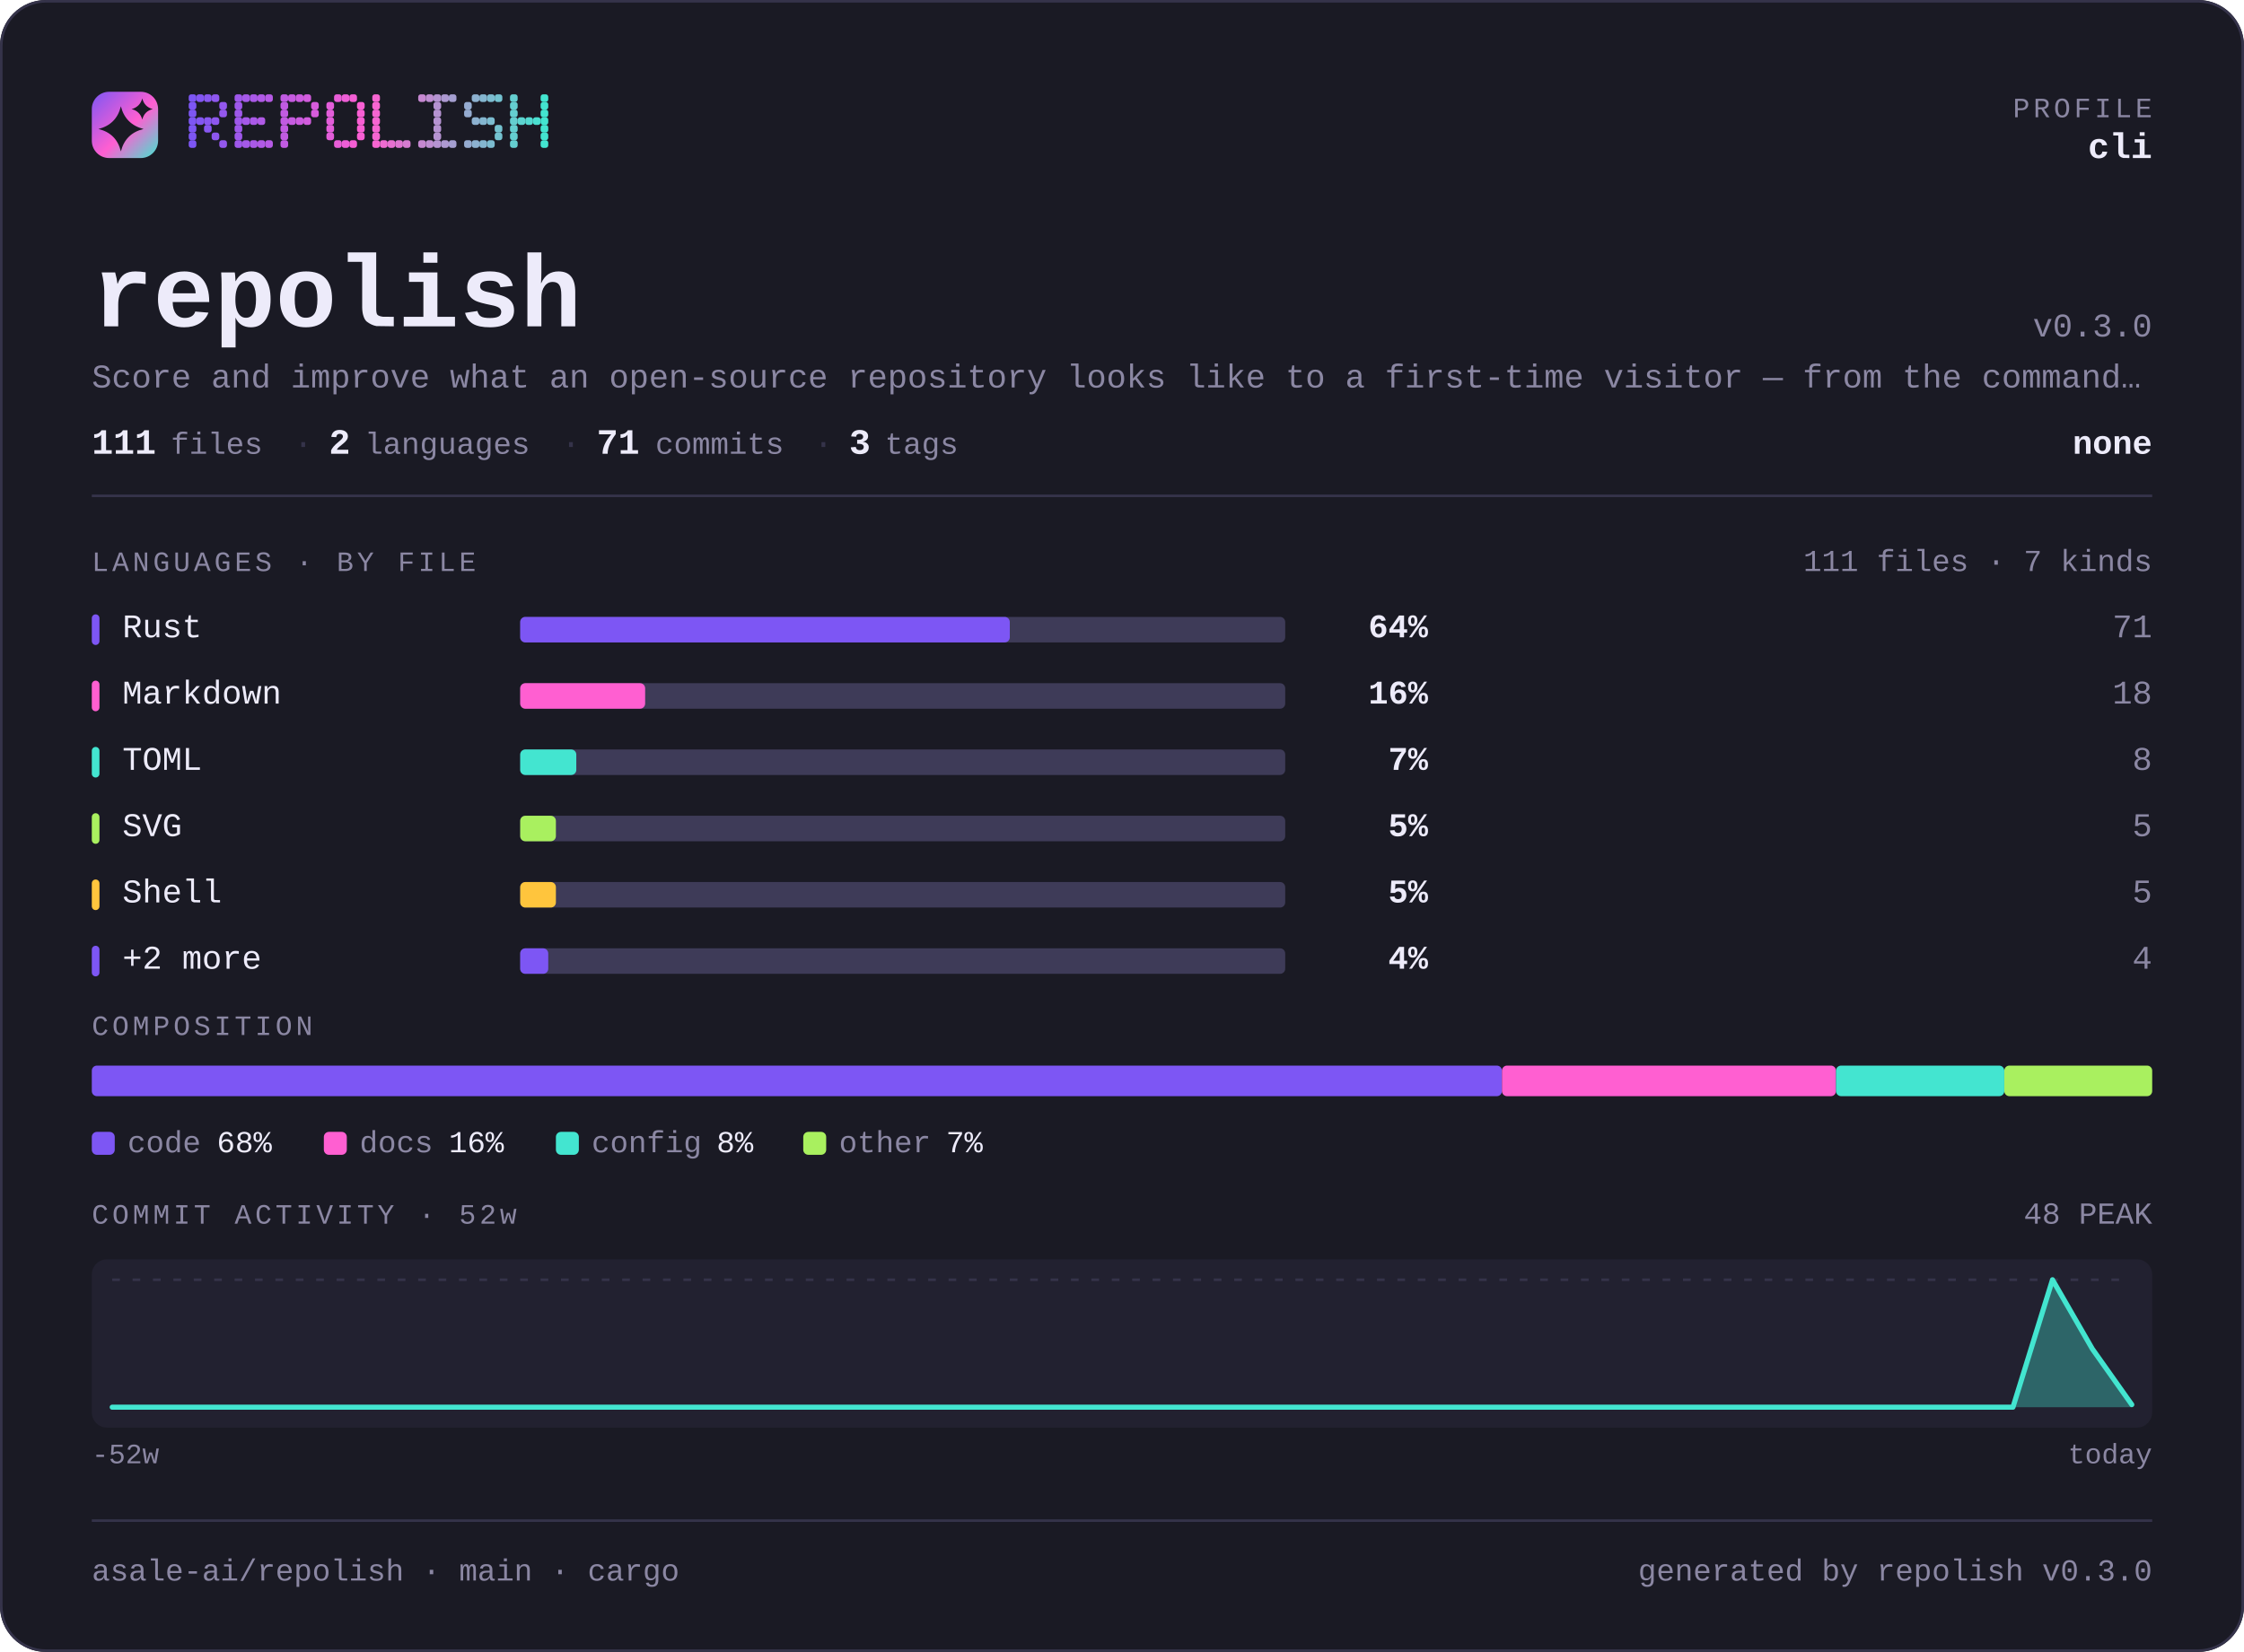
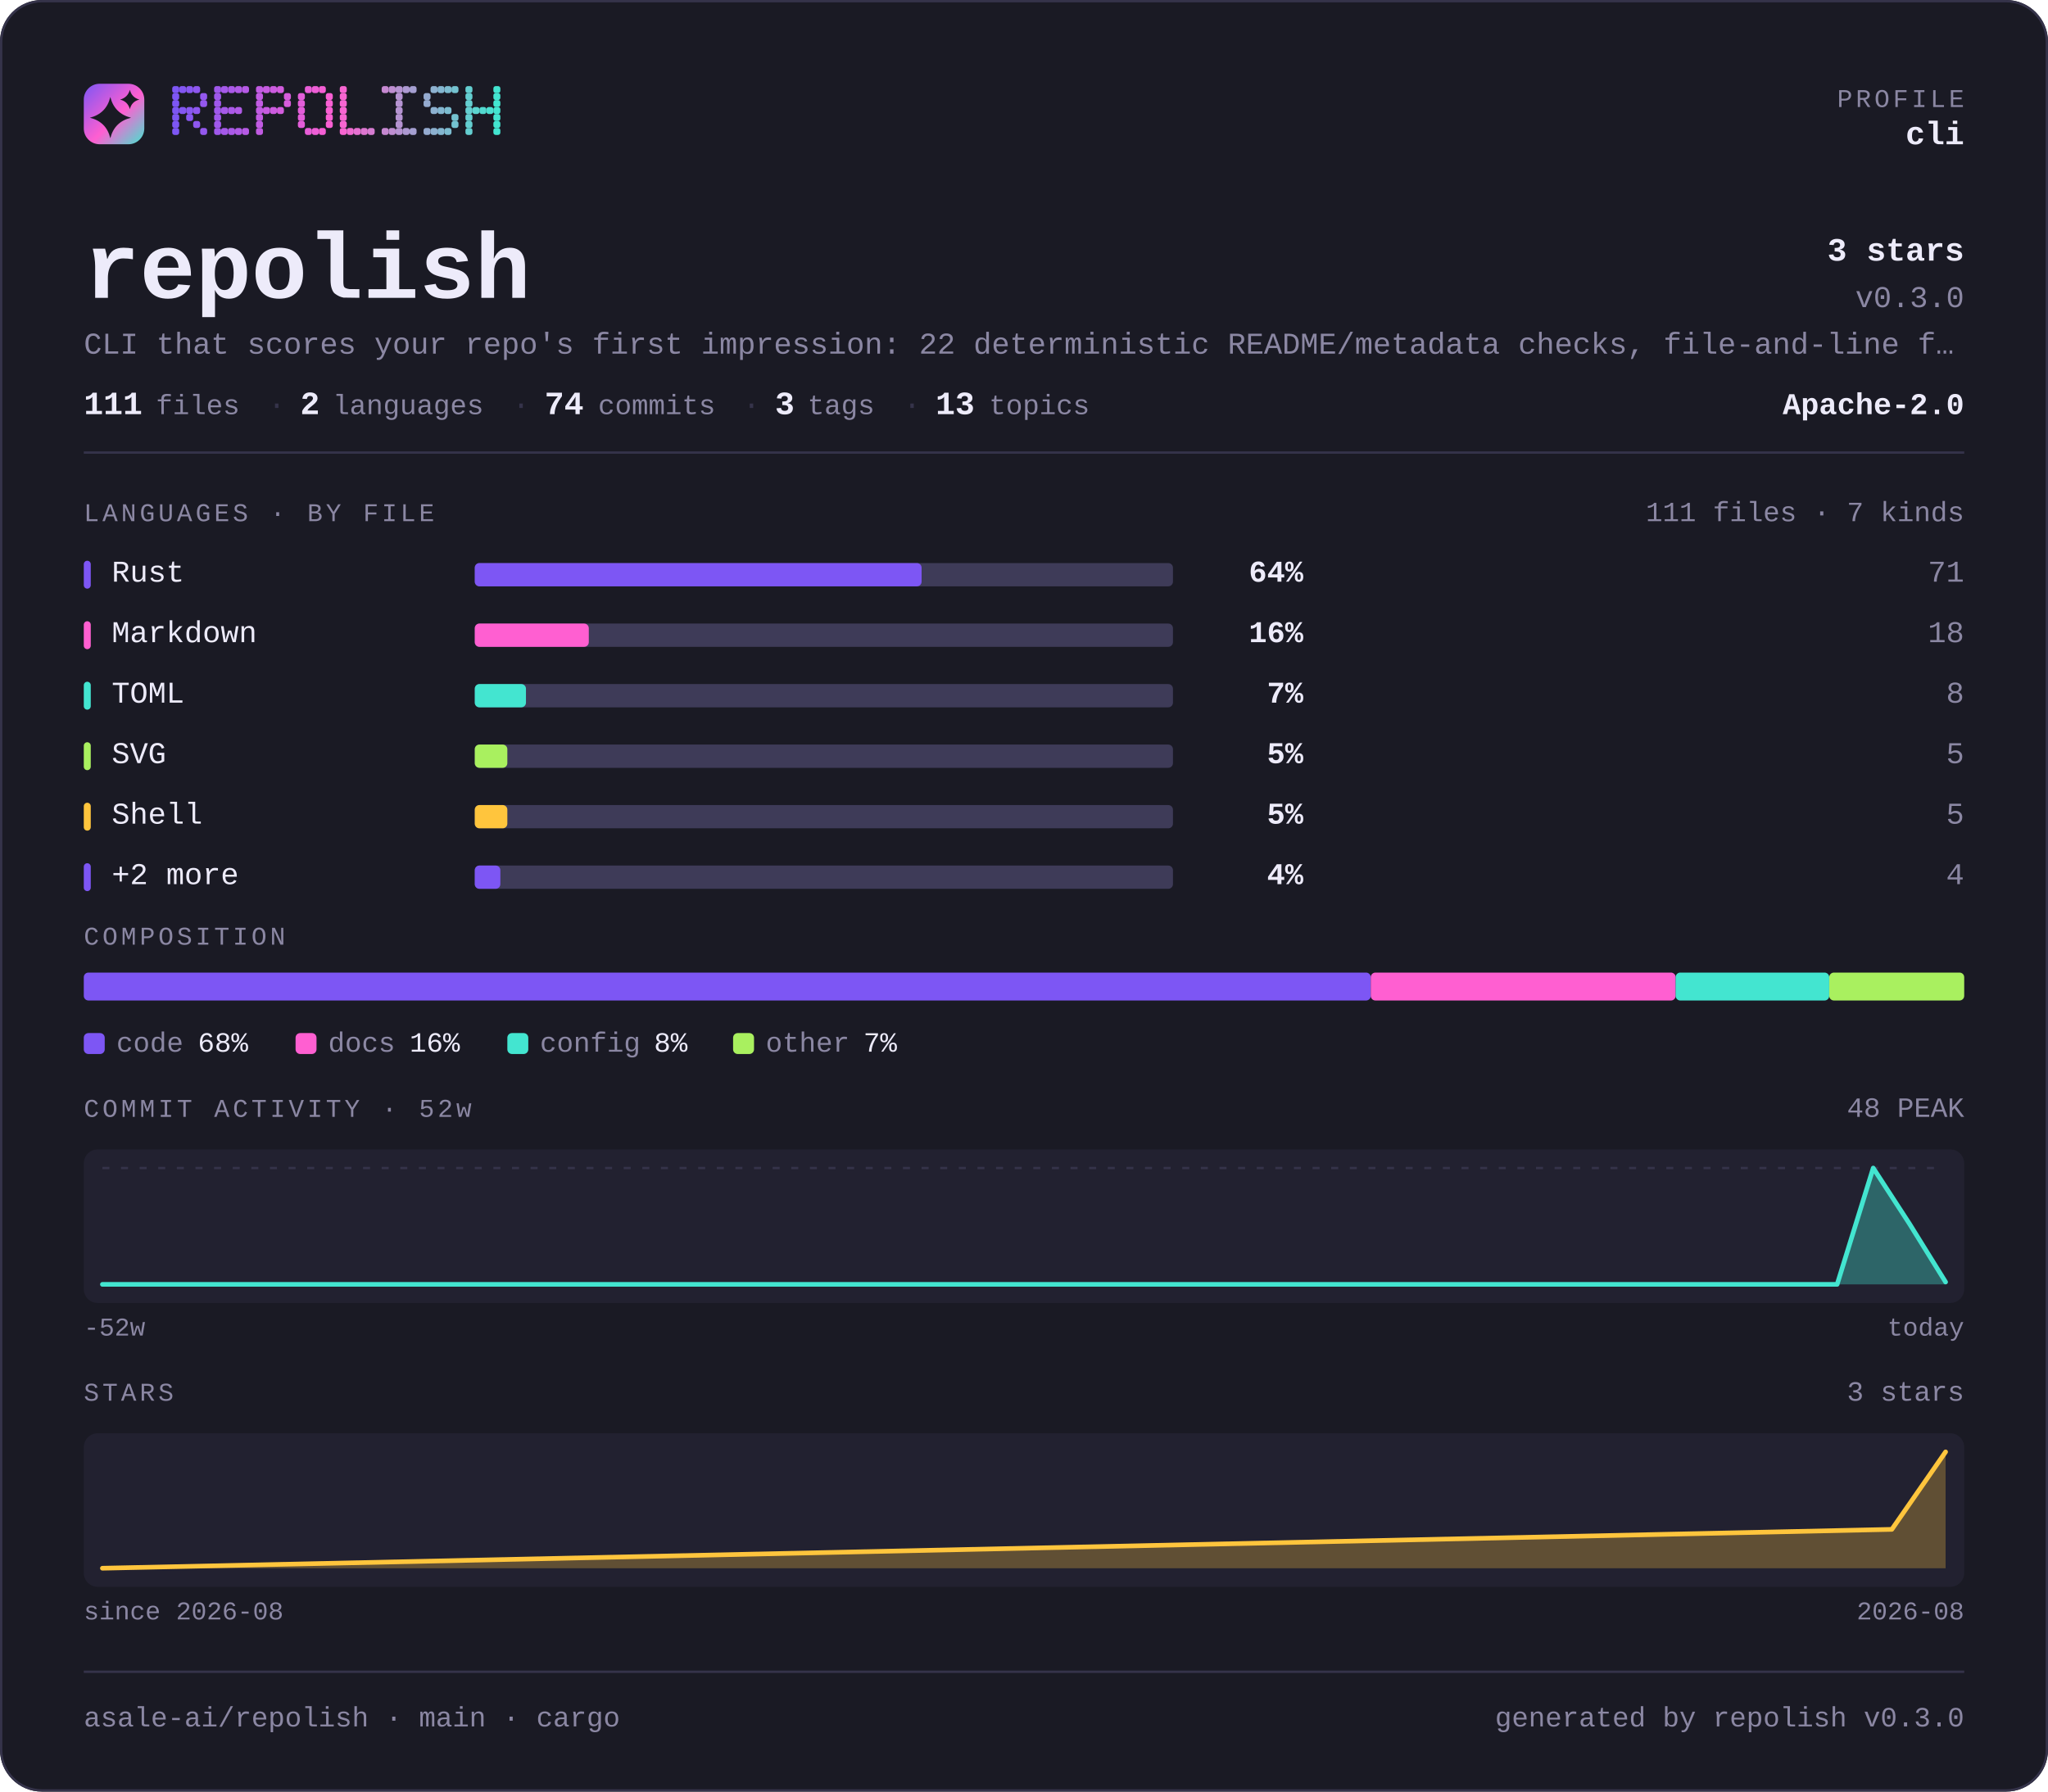
- <svg xmlns="http://www.w3.org/2000/svg" width="880" height="648" viewBox="0 0 880 648" lang="en" role="img" aria-label="asale-ai/repolish — repository overview">
+ <svg xmlns="http://www.w3.org/2000/svg" width="880" height="770" viewBox="0 0 880 770" lang="en" role="img" aria-label="asale-ai/repolish — repository overview">
  <defs>
    <linearGradient id="brand" x1="0" y1="0" x2="1" y2="1">
      <stop offset="0" stop-color="#7d56f4" />
      <stop offset="0.55" stop-color="#ff5fd1" />
      <stop offset="1" stop-color="#43e5d0" />
    </linearGradient>
  </defs>
  <style>
    .t { font-family: ui-monospace, SFMono-Regular, "SF Mono", Menlo, Consolas, "Liberation Mono", "Noto Sans Mono CJK SC", "Noto Sans Mono CJK JP", "Microsoft YaHei", "Hiragino Sans", "Yu Gothic", monospace; }
  </style>
-   <rect x="0" y="0" width="880" height="648" rx="18.0" fill="#1a1a24" />
-   <rect x="0.5" y="0.5" width="879" height="647" rx="17.5" fill="none" stroke="#35334a" />
+   <rect x="0" y="0" width="880" height="770" rx="18.0" fill="#1a1a24" />
+   <rect x="0.5" y="0.5" width="879" height="769" rx="17.5" fill="none" stroke="#35334a" />
  <rect x="36" y="36" width="26" height="26" rx="6.8" fill="url(#brand)" />
  <path d="M47.4 41.7Q49.2 48.8 56.3 50.6Q49.2 52.3 47.4 59.4Q45.7 52.3 38.6 50.6Q45.7 48.8 47.4 41.7Z" fill="#1a1a24" />
  <path d="M55.8 38.6Q56.6 41.9 59.9 42.8Q56.6 43.6 55.8 46.9Q54.9 43.6 51.6 42.8Q54.9 41.9 55.8 38.6Z" fill="#1a1a24" />
  <g fill="#7d56f4">
    <rect x="74" y="37" width="3" height="3" rx="1" />
    <rect x="74" y="40" width="3" height="3" rx="1" />
    <rect x="74" y="43" width="3" height="3" rx="1" />
    <rect x="74" y="46" width="3" height="3" rx="1" />
    <rect x="74" y="49" width="3" height="3" rx="1" />
    <rect x="74" y="52" width="3" height="3" rx="1" />
    <rect x="74" y="55" width="3" height="3" rx="1" />
  </g>
  <g fill="#8356f2">
    <rect x="77" y="37" width="3" height="3" rx="1" />
    <rect x="77" y="46" width="3" height="3" rx="1" />
  </g>
  <g fill="#8857f1">
    <rect x="80" y="37" width="3" height="3" rx="1" />
    <rect x="80" y="46" width="3" height="3" rx="1" />
    <rect x="80" y="49" width="3" height="3" rx="1" />
  </g>
  <g fill="#8e57ef">
    <rect x="83" y="37" width="3" height="3" rx="1" />
    <rect x="83" y="46" width="3" height="3" rx="1" />
    <rect x="83" y="52" width="3" height="3" rx="1" />
  </g>
  <g fill="#9458ee">
    <rect x="86" y="40" width="3" height="3" rx="1" />
    <rect x="86" y="43" width="3" height="3" rx="1" />
    <rect x="86" y="55" width="3" height="3" rx="1" />
  </g>
  <g fill="#9f58eb">
    <rect x="92" y="37" width="3" height="3" rx="1" />
    <rect x="92" y="40" width="3" height="3" rx="1" />
    <rect x="92" y="43" width="3" height="3" rx="1" />
    <rect x="92" y="46" width="3" height="3" rx="1" />
    <rect x="92" y="49" width="3" height="3" rx="1" />
    <rect x="92" y="52" width="3" height="3" rx="1" />
    <rect x="92" y="55" width="3" height="3" rx="1" />
  </g>
  <g fill="#a559e9">
    <rect x="95" y="37" width="3" height="3" rx="1" />
    <rect x="95" y="46" width="3" height="3" rx="1" />
    <rect x="95" y="55" width="3" height="3" rx="1" />
  </g>
  <g fill="#aa59e8">
    <rect x="98" y="37" width="3" height="3" rx="1" />
    <rect x="98" y="46" width="3" height="3" rx="1" />
    <rect x="98" y="55" width="3" height="3" rx="1" />
  </g>
  <g fill="#b05ae6">
    <rect x="101" y="37" width="3" height="3" rx="1" />
    <rect x="101" y="46" width="3" height="3" rx="1" />
    <rect x="101" y="55" width="3" height="3" rx="1" />
  </g>
  <g fill="#b65ae5">
    <rect x="104" y="37" width="3" height="3" rx="1" />
    <rect x="104" y="55" width="3" height="3" rx="1" />
  </g>
  <g fill="#c15be2">
    <rect x="110" y="37" width="3" height="3" rx="1" />
    <rect x="110" y="40" width="3" height="3" rx="1" />
    <rect x="110" y="43" width="3" height="3" rx="1" />
    <rect x="110" y="46" width="3" height="3" rx="1" />
    <rect x="110" y="49" width="3" height="3" rx="1" />
    <rect x="110" y="52" width="3" height="3" rx="1" />
    <rect x="110" y="55" width="3" height="3" rx="1" />
  </g>
  <g fill="#c65be0">
    <rect x="113" y="37" width="3" height="3" rx="1" />
    <rect x="113" y="46" width="3" height="3" rx="1" />
  </g>
  <g fill="#cc5bdf">
    <rect x="116" y="37" width="3" height="3" rx="1" />
    <rect x="116" y="46" width="3" height="3" rx="1" />
  </g>
  <g fill="#d25cdd">
    <rect x="119" y="37" width="3" height="3" rx="1" />
    <rect x="119" y="46" width="3" height="3" rx="1" />
  </g>
  <g fill="#d75cdc">
    <rect x="122" y="40" width="3" height="3" rx="1" />
    <rect x="122" y="43" width="3" height="3" rx="1" />
  </g>
  <g fill="#e35dd9">
    <rect x="128" y="40" width="3" height="3" rx="1" />
    <rect x="128" y="43" width="3" height="3" rx="1" />
    <rect x="128" y="46" width="3" height="3" rx="1" />
    <rect x="128" y="49" width="3" height="3" rx="1" />
    <rect x="128" y="52" width="3" height="3" rx="1" />
  </g>
  <g fill="#e85dd7">
    <rect x="131" y="37" width="3" height="3" rx="1" />
    <rect x="131" y="55" width="3" height="3" rx="1" />
  </g>
  <g fill="#ee5ed6">
    <rect x="134" y="37" width="3" height="3" rx="1" />
    <rect x="134" y="55" width="3" height="3" rx="1" />
  </g>
  <g fill="#f45ed4">
    <rect x="137" y="37" width="3" height="3" rx="1" />
    <rect x="137" y="55" width="3" height="3" rx="1" />
  </g>
  <g fill="#f95fd3">
    <rect x="140" y="40" width="3" height="3" rx="1" />
    <rect x="140" y="43" width="3" height="3" rx="1" />
    <rect x="140" y="46" width="3" height="3" rx="1" />
    <rect x="140" y="49" width="3" height="3" rx="1" />
    <rect x="140" y="52" width="3" height="3" rx="1" />
  </g>
  <g fill="#f765d1">
    <rect x="146" y="37" width="3" height="3" rx="1" />
    <rect x="146" y="40" width="3" height="3" rx="1" />
    <rect x="146" y="43" width="3" height="3" rx="1" />
    <rect x="146" y="46" width="3" height="3" rx="1" />
    <rect x="146" y="49" width="3" height="3" rx="1" />
    <rect x="146" y="52" width="3" height="3" rx="1" />
    <rect x="146" y="55" width="3" height="3" rx="1" />
  </g>
  <g fill="#ef6bd1">
    <rect x="149" y="55" width="3" height="3" rx="1" />
  </g>
  <g fill="#e670d1">
    <rect x="152" y="55" width="3" height="3" rx="1" />
  </g>
  <g fill="#de76d1">
    <rect x="155" y="55" width="3" height="3" rx="1" />
  </g>
  <g fill="#d67cd1">
    <rect x="158" y="55" width="3" height="3" rx="1" />
  </g>
  <g fill="#c688d1">
    <rect x="164" y="37" width="3" height="3" rx="1" />
    <rect x="164" y="55" width="3" height="3" rx="1" />
  </g>
  <g fill="#be8ed1">
    <rect x="167" y="37" width="3" height="3" rx="1" />
    <rect x="167" y="55" width="3" height="3" rx="1" />
  </g>
  <g fill="#b593d1">
    <rect x="170" y="37" width="3" height="3" rx="1" />
    <rect x="170" y="40" width="3" height="3" rx="1" />
    <rect x="170" y="43" width="3" height="3" rx="1" />
    <rect x="170" y="46" width="3" height="3" rx="1" />
    <rect x="170" y="49" width="3" height="3" rx="1" />
    <rect x="170" y="52" width="3" height="3" rx="1" />
    <rect x="170" y="55" width="3" height="3" rx="1" />
  </g>
  <g fill="#ad99d1">
    <rect x="173" y="37" width="3" height="3" rx="1" />
    <rect x="173" y="55" width="3" height="3" rx="1" />
  </g>
  <g fill="#a59fd1">
    <rect x="176" y="37" width="3" height="3" rx="1" />
    <rect x="176" y="55" width="3" height="3" rx="1" />
  </g>
  <g fill="#95abd0">
    <rect x="182" y="40" width="3" height="3" rx="1" />
    <rect x="182" y="43" width="3" height="3" rx="1" />
    <rect x="182" y="55" width="3" height="3" rx="1" />
  </g>
  <g fill="#8db1d0">
    <rect x="185" y="37" width="3" height="3" rx="1" />
    <rect x="185" y="46" width="3" height="3" rx="1" />
    <rect x="185" y="55" width="3" height="3" rx="1" />
  </g>
  <g fill="#84b6d0">
    <rect x="188" y="37" width="3" height="3" rx="1" />
    <rect x="188" y="46" width="3" height="3" rx="1" />
    <rect x="188" y="55" width="3" height="3" rx="1" />
  </g>
  <g fill="#7cbcd0">
    <rect x="191" y="37" width="3" height="3" rx="1" />
    <rect x="191" y="46" width="3" height="3" rx="1" />
    <rect x="191" y="55" width="3" height="3" rx="1" />
  </g>
  <g fill="#74c2d0">
    <rect x="194" y="37" width="3" height="3" rx="1" />
    <rect x="194" y="49" width="3" height="3" rx="1" />
    <rect x="194" y="52" width="3" height="3" rx="1" />
  </g>
  <g fill="#64ced0">
    <rect x="200" y="37" width="3" height="3" rx="1" />
    <rect x="200" y="40" width="3" height="3" rx="1" />
    <rect x="200" y="43" width="3" height="3" rx="1" />
    <rect x="200" y="46" width="3" height="3" rx="1" />
    <rect x="200" y="49" width="3" height="3" rx="1" />
    <rect x="200" y="52" width="3" height="3" rx="1" />
    <rect x="200" y="55" width="3" height="3" rx="1" />
  </g>
  <g fill="#5cd4d0">
    <rect x="203" y="46" width="3" height="3" rx="1" />
  </g>
  <g fill="#53d9d0">
    <rect x="206" y="46" width="3" height="3" rx="1" />
  </g>
  <g fill="#4bdfd0">
    <rect x="209" y="46" width="3" height="3" rx="1" />
  </g>
  <g fill="#43e5d0">
    <rect x="212" y="37" width="3" height="3" rx="1" />
    <rect x="212" y="40" width="3" height="3" rx="1" />
    <rect x="212" y="43" width="3" height="3" rx="1" />
    <rect x="212" y="46" width="3" height="3" rx="1" />
    <rect x="212" y="49" width="3" height="3" rx="1" />
    <rect x="212" y="52" width="3" height="3" rx="1" />
    <rect x="212" y="55" width="3" height="3" rx="1" />
  </g>
  <text class="t" x="844" y="46" font-size="11" fill="#8b87a3" text-anchor="end" letter-spacing="1.4">PROFILE</text>
  <text class="t" x="844" y="62" font-size="14" fill="#edebfa" text-anchor="end" font-weight="700">cli</text>
  <text class="t" x="36" y="128" font-size="40" fill="#edebfa" text-anchor="start" font-weight="700">repolish</text>
+   <text class="t" x="844" y="112" font-size="14" fill="#edebfa" text-anchor="end" font-weight="700">3 stars</text>
  <text class="t" x="844" y="132" font-size="13" fill="#8b87a3" text-anchor="end">v0.3.0</text>
-   <text class="t" x="36" y="152" font-size="13" fill="#8b87a3" text-anchor="start">Score and improve what an open-source repository looks like to a first-time visitor — from the command…</text>
+   <text class="t" x="36" y="152" font-size="13" fill="#8b87a3" text-anchor="start">CLI that scores your repo's first impression: 22 deterministic README/metadata checks, file-and-line f…</text>
  <text class="t" x="36" y="178" font-size="14" fill="#edebfa" text-anchor="start" font-weight="700">111</text>
  <text class="t" x="67" y="178" font-size="12" fill="#8b87a3" text-anchor="start">files</text>
  <text class="t" x="115" y="178" font-size="13" fill="#35334a" text-anchor="start">·</text>
  <text class="t" x="129" y="178" font-size="14" fill="#edebfa" text-anchor="start" font-weight="700">2</text>
  <text class="t" x="143" y="178" font-size="12" fill="#8b87a3" text-anchor="start">languages</text>
  <text class="t" x="220" y="178" font-size="13" fill="#35334a" text-anchor="start">·</text>
-   <text class="t" x="234" y="178" font-size="14" fill="#edebfa" text-anchor="start" font-weight="700">71</text>
+   <text class="t" x="234" y="178" font-size="14" fill="#edebfa" text-anchor="start" font-weight="700">74</text>
  <text class="t" x="257" y="178" font-size="12" fill="#8b87a3" text-anchor="start">commits</text>
  <text class="t" x="319" y="178" font-size="13" fill="#35334a" text-anchor="start">·</text>
  <text class="t" x="333" y="178" font-size="14" fill="#edebfa" text-anchor="start" font-weight="700">3</text>
  <text class="t" x="347" y="178" font-size="12" fill="#8b87a3" text-anchor="start">tags</text>
-   <text class="t" x="844" y="178" font-size="13" fill="#edebfa" text-anchor="end" font-weight="700">none</text>
+   <text class="t" x="388" y="178" font-size="13" fill="#35334a" text-anchor="start">·</text>
+   <text class="t" x="402" y="178" font-size="14" fill="#edebfa" text-anchor="start" font-weight="700">13</text>
+   <text class="t" x="425" y="178" font-size="12" fill="#8b87a3" text-anchor="start">topics</text>
+   <text class="t" x="844" y="178" font-size="13" fill="#edebfa" text-anchor="end" font-weight="700">Apache-2.0</text>
  <rect x="36" y="194" width="808" height="1" fill="#35334a" />
  <text class="t" x="36" y="224" font-size="11" fill="#8b87a3" text-anchor="start" letter-spacing="1.4">LANGUAGES · BY FILE</text>
  <text class="t" x="844" y="224" font-size="12" fill="#8b87a3" text-anchor="end">111 files · 7 kinds</text>
  <rect x="36" y="241" width="3" height="12" rx="1.5" fill="#7d56f4" />
  <text class="t" x="48" y="250" font-size="13" fill="#edebfa" text-anchor="start">Rust</text>
  <rect x="204" y="242" width="300" height="10" rx="2.0" fill="#3e3b58" />
  <rect x="204" y="242" width="192" height="10" rx="2.0" fill="#7d56f4" />
  <text class="t" x="560" y="250" font-size="13" fill="#edebfa" text-anchor="end" font-weight="700">64%</text>
  <text class="t" x="844" y="250" font-size="13" fill="#8b87a3" text-anchor="end">71</text>
  <rect x="36" y="267" width="3" height="12" rx="1.5" fill="#ff5fd1" />
  <text class="t" x="48" y="276" font-size="13" fill="#edebfa" text-anchor="start">Markdown</text>
  <rect x="204" y="268" width="300" height="10" rx="2.0" fill="#3e3b58" />
  <rect x="204" y="268" width="49" height="10" rx="2.0" fill="#ff5fd1" />
  <text class="t" x="560" y="276" font-size="13" fill="#edebfa" text-anchor="end" font-weight="700">16%</text>
  <text class="t" x="844" y="276" font-size="13" fill="#8b87a3" text-anchor="end">18</text>
  <rect x="36" y="293" width="3" height="12" rx="1.5" fill="#43e5d0" />
  <text class="t" x="48" y="302" font-size="13" fill="#edebfa" text-anchor="start">TOML</text>
  <rect x="204" y="294" width="300" height="10" rx="2.0" fill="#3e3b58" />
  <rect x="204" y="294" width="22" height="10" rx="2.0" fill="#43e5d0" />
  <text class="t" x="560" y="302" font-size="13" fill="#edebfa" text-anchor="end" font-weight="700">7%</text>
  <text class="t" x="844" y="302" font-size="13" fill="#8b87a3" text-anchor="end">8</text>
  <rect x="36" y="319" width="3" height="12" rx="1.5" fill="#a9f05f" />
  <text class="t" x="48" y="328" font-size="13" fill="#edebfa" text-anchor="start">SVG</text>
  <rect x="204" y="320" width="300" height="10" rx="2.0" fill="#3e3b58" />
  <rect x="204" y="320" width="14" height="10" rx="2.0" fill="#a9f05f" />
  <text class="t" x="560" y="328" font-size="13" fill="#edebfa" text-anchor="end" font-weight="700">5%</text>
  <text class="t" x="844" y="328" font-size="13" fill="#8b87a3" text-anchor="end">5</text>
  <rect x="36" y="345" width="3" height="12" rx="1.5" fill="#ffc53d" />
  <text class="t" x="48" y="354" font-size="13" fill="#edebfa" text-anchor="start">Shell</text>
  <rect x="204" y="346" width="300" height="10" rx="2.0" fill="#3e3b58" />
  <rect x="204" y="346" width="14" height="10" rx="2.0" fill="#ffc53d" />
  <text class="t" x="560" y="354" font-size="13" fill="#edebfa" text-anchor="end" font-weight="700">5%</text>
  <text class="t" x="844" y="354" font-size="13" fill="#8b87a3" text-anchor="end">5</text>
  <rect x="36" y="371" width="3" height="12" rx="1.5" fill="#7d56f4" />
  <text class="t" x="48" y="380" font-size="13" fill="#edebfa" text-anchor="start">+2 more</text>
  <rect x="204" y="372" width="300" height="10" rx="2.0" fill="#3e3b58" />
  <rect x="204" y="372" width="11" height="10" rx="2.0" fill="#7d56f4" />
  <text class="t" x="560" y="380" font-size="13" fill="#edebfa" text-anchor="end" font-weight="700">4%</text>
  <text class="t" x="844" y="380" font-size="13" fill="#8b87a3" text-anchor="end">4</text>
  <text class="t" x="36" y="406" font-size="11" fill="#8b87a3" text-anchor="start" letter-spacing="1.4">COMPOSITION</text>
  <rect x="36" y="418" width="553" height="12" rx="2.0" fill="#7d56f4" />
  <rect x="589" y="418" width="131" height="12" rx="2.0" fill="#ff5fd1" />
  <rect x="720" y="418" width="66" height="12" rx="2.0" fill="#43e5d0" />
  <rect x="786" y="418" width="58" height="12" rx="2.0" fill="#a9f05f" />
  <rect x="36" y="444" width="9" height="9" rx="2.0" fill="#7d56f4" />
  <text class="t" x="50" y="452" font-size="12" fill="#8b87a3" text-anchor="start">code</text>
  <text class="t" x="85" y="452" font-size="12" fill="#edebfa" text-anchor="start">68%</text>
  <rect x="127" y="444" width="9" height="9" rx="2.0" fill="#ff5fd1" />
  <text class="t" x="141" y="452" font-size="12" fill="#8b87a3" text-anchor="start">docs</text>
  <text class="t" x="176" y="452" font-size="12" fill="#edebfa" text-anchor="start">16%</text>
  <rect x="218" y="444" width="9" height="9" rx="2.0" fill="#43e5d0" />
  <text class="t" x="232" y="452" font-size="12" fill="#8b87a3" text-anchor="start">config</text>
  <text class="t" x="281" y="452" font-size="12" fill="#edebfa" text-anchor="start">8%</text>
  <rect x="315" y="444" width="9" height="9" rx="2.0" fill="#a9f05f" />
  <text class="t" x="329" y="452" font-size="12" fill="#8b87a3" text-anchor="start">other</text>
  <text class="t" x="371" y="452" font-size="12" fill="#edebfa" text-anchor="start">7%</text>
  <text class="t" x="36" y="480" font-size="11" fill="#8b87a3" text-anchor="start" letter-spacing="1.4">COMMIT ACTIVITY · 52w</text>
  <text class="t" x="844" y="480" font-size="12" fill="#8b87a3" text-anchor="end">48 PEAK</text>
  <rect x="36" y="494" width="808" height="66" rx="6.0" fill="#222130" />
  <line x1="44" y1="502" x2="836" y2="502" stroke="#35334a" stroke-width="1" stroke-dasharray="3 5" />
-   <path d="M44.0 552.0 L59.5 552.0 L75.1 552.0 L90.6 552.0 L106.1 552.0 L121.6 552.0 L137.2 552.0 L152.7 552.0 L168.2 552.0 L183.8 552.0 L199.3 552.0 L214.8 552.0 L230.4 552.0 L245.9 552.0 L261.4 552.0 L276.9 552.0 L292.5 552.0 L308.0 552.0 L323.5 552.0 L339.1 552.0 L354.6 552.0 L370.1 552.0 L385.6 552.0 L401.2 552.0 L416.7 552.0 L432.2 552.0 L447.8 552.0 L463.3 552.0 L478.8 552.0 L494.4 552.0 L509.9 552.0 L525.4 552.0 L540.9 552.0 L556.5 552.0 L572.0 552.0 L587.5 552.0 L603.1 552.0 L618.6 552.0 L634.1 552.0 L649.6 552.0 L665.2 552.0 L680.7 552.0 L696.2 552.0 L711.8 552.0 L727.3 552.0 L742.8 552.0 L758.4 552.0 L773.9 552.0 L789.4 552.0 L804.9 502.0 L820.5 529.1 L836.0 551.0 L836.0 552 L44 552 Z" fill="#43e5d0" fill-opacity="0.35" />
-   <path d="M44.0 552.0 L59.5 552.0 L75.1 552.0 L90.6 552.0 L106.1 552.0 L121.6 552.0 L137.2 552.0 L152.7 552.0 L168.2 552.0 L183.8 552.0 L199.3 552.0 L214.8 552.0 L230.4 552.0 L245.9 552.0 L261.4 552.0 L276.9 552.0 L292.5 552.0 L308.0 552.0 L323.5 552.0 L339.1 552.0 L354.6 552.0 L370.1 552.0 L385.6 552.0 L401.2 552.0 L416.7 552.0 L432.2 552.0 L447.8 552.0 L463.3 552.0 L478.8 552.0 L494.4 552.0 L509.9 552.0 L525.4 552.0 L540.9 552.0 L556.5 552.0 L572.0 552.0 L587.5 552.0 L603.1 552.0 L618.6 552.0 L634.1 552.0 L649.6 552.0 L665.2 552.0 L680.7 552.0 L696.2 552.0 L711.8 552.0 L727.3 552.0 L742.8 552.0 L758.4 552.0 L773.9 552.0 L789.4 552.0 L804.9 502.0 L820.5 529.1 L836.0 551.0" fill="none" stroke="#43e5d0" stroke-width="2" stroke-linejoin="round" stroke-linecap="round" />
+   <path d="M44.0 552.0 L59.5 552.0 L75.1 552.0 L90.6 552.0 L106.1 552.0 L121.6 552.0 L137.2 552.0 L152.7 552.0 L168.2 552.0 L183.8 552.0 L199.3 552.0 L214.8 552.0 L230.4 552.0 L245.9 552.0 L261.4 552.0 L276.9 552.0 L292.5 552.0 L308.0 552.0 L323.5 552.0 L339.1 552.0 L354.6 552.0 L370.1 552.0 L385.6 552.0 L401.2 552.0 L416.7 552.0 L432.2 552.0 L447.8 552.0 L463.3 552.0 L478.8 552.0 L494.4 552.0 L509.9 552.0 L525.4 552.0 L540.9 552.0 L556.5 552.0 L572.0 552.0 L587.5 552.0 L603.1 552.0 L618.6 552.0 L634.1 552.0 L649.6 552.0 L665.2 552.0 L680.7 552.0 L696.2 552.0 L711.8 552.0 L727.3 552.0 L742.8 552.0 L758.4 552.0 L773.9 552.0 L789.4 552.0 L804.9 502.0 L820.5 526.0 L836.0 551.0 L836.0 552 L44 552 Z" fill="#43e5d0" fill-opacity="0.35" />
+   <path d="M44.0 552.0 L59.5 552.0 L75.1 552.0 L90.6 552.0 L106.1 552.0 L121.6 552.0 L137.2 552.0 L152.7 552.0 L168.2 552.0 L183.8 552.0 L199.3 552.0 L214.8 552.0 L230.4 552.0 L245.9 552.0 L261.4 552.0 L276.9 552.0 L292.5 552.0 L308.0 552.0 L323.5 552.0 L339.1 552.0 L354.6 552.0 L370.1 552.0 L385.6 552.0 L401.2 552.0 L416.7 552.0 L432.2 552.0 L447.8 552.0 L463.3 552.0 L478.8 552.0 L494.4 552.0 L509.9 552.0 L525.4 552.0 L540.9 552.0 L556.5 552.0 L572.0 552.0 L587.5 552.0 L603.1 552.0 L618.6 552.0 L634.1 552.0 L649.6 552.0 L665.2 552.0 L680.7 552.0 L696.2 552.0 L711.8 552.0 L727.3 552.0 L742.8 552.0 L758.4 552.0 L773.9 552.0 L789.4 552.0 L804.9 502.0 L820.5 526.0 L836.0 551.0" fill="none" stroke="#43e5d0" stroke-width="2" stroke-linejoin="round" stroke-linecap="round" />
  <text class="t" x="36" y="574" font-size="11" fill="#8b87a3" text-anchor="start">-52w</text>
  <text class="t" x="844" y="574" font-size="11" fill="#8b87a3" text-anchor="end">today</text>
-   <rect x="36" y="596" width="808" height="1" fill="#35334a" />
-   <text class="t" x="36" y="620" font-size="12" fill="#8b87a3" text-anchor="start">asale-ai/repolish · main · cargo</text>
-   <text class="t" x="844" y="620" font-size="12" fill="#8b87a3" text-anchor="end">generated by repolish v0.3.0</text>
+   <text class="t" x="36" y="602" font-size="11" fill="#8b87a3" text-anchor="start" letter-spacing="1.4">STARS</text>
+   <text class="t" x="844" y="602" font-size="12" fill="#8b87a3" text-anchor="end">3 stars</text>
+   <rect x="36" y="616" width="808" height="66" rx="6.0" fill="#222130" />
+   <path d="M44.0 674.0 L812.9 657.3 L836.0 624.0 L836.0 674 L44.0 674 Z" fill="#ffc53d" fill-opacity="0.28" />
+   <path d="M44.0 674.0 L812.9 657.3 L836.0 624.0" fill="none" stroke="#ffc53d" stroke-width="2" stroke-linejoin="round" stroke-linecap="round" />
+   <text class="t" x="36" y="696" font-size="11" fill="#8b87a3" text-anchor="start">since 2026-08</text>
+   <text class="t" x="844" y="696" font-size="11" fill="#8b87a3" text-anchor="end">2026-08</text>
+   <rect x="36" y="718" width="808" height="1" fill="#35334a" />
+   <text class="t" x="36" y="742" font-size="12" fill="#8b87a3" text-anchor="start">asale-ai/repolish · main · cargo</text>
+   <text class="t" x="844" y="742" font-size="12" fill="#8b87a3" text-anchor="end">generated by repolish v0.3.0</text>
</svg>
